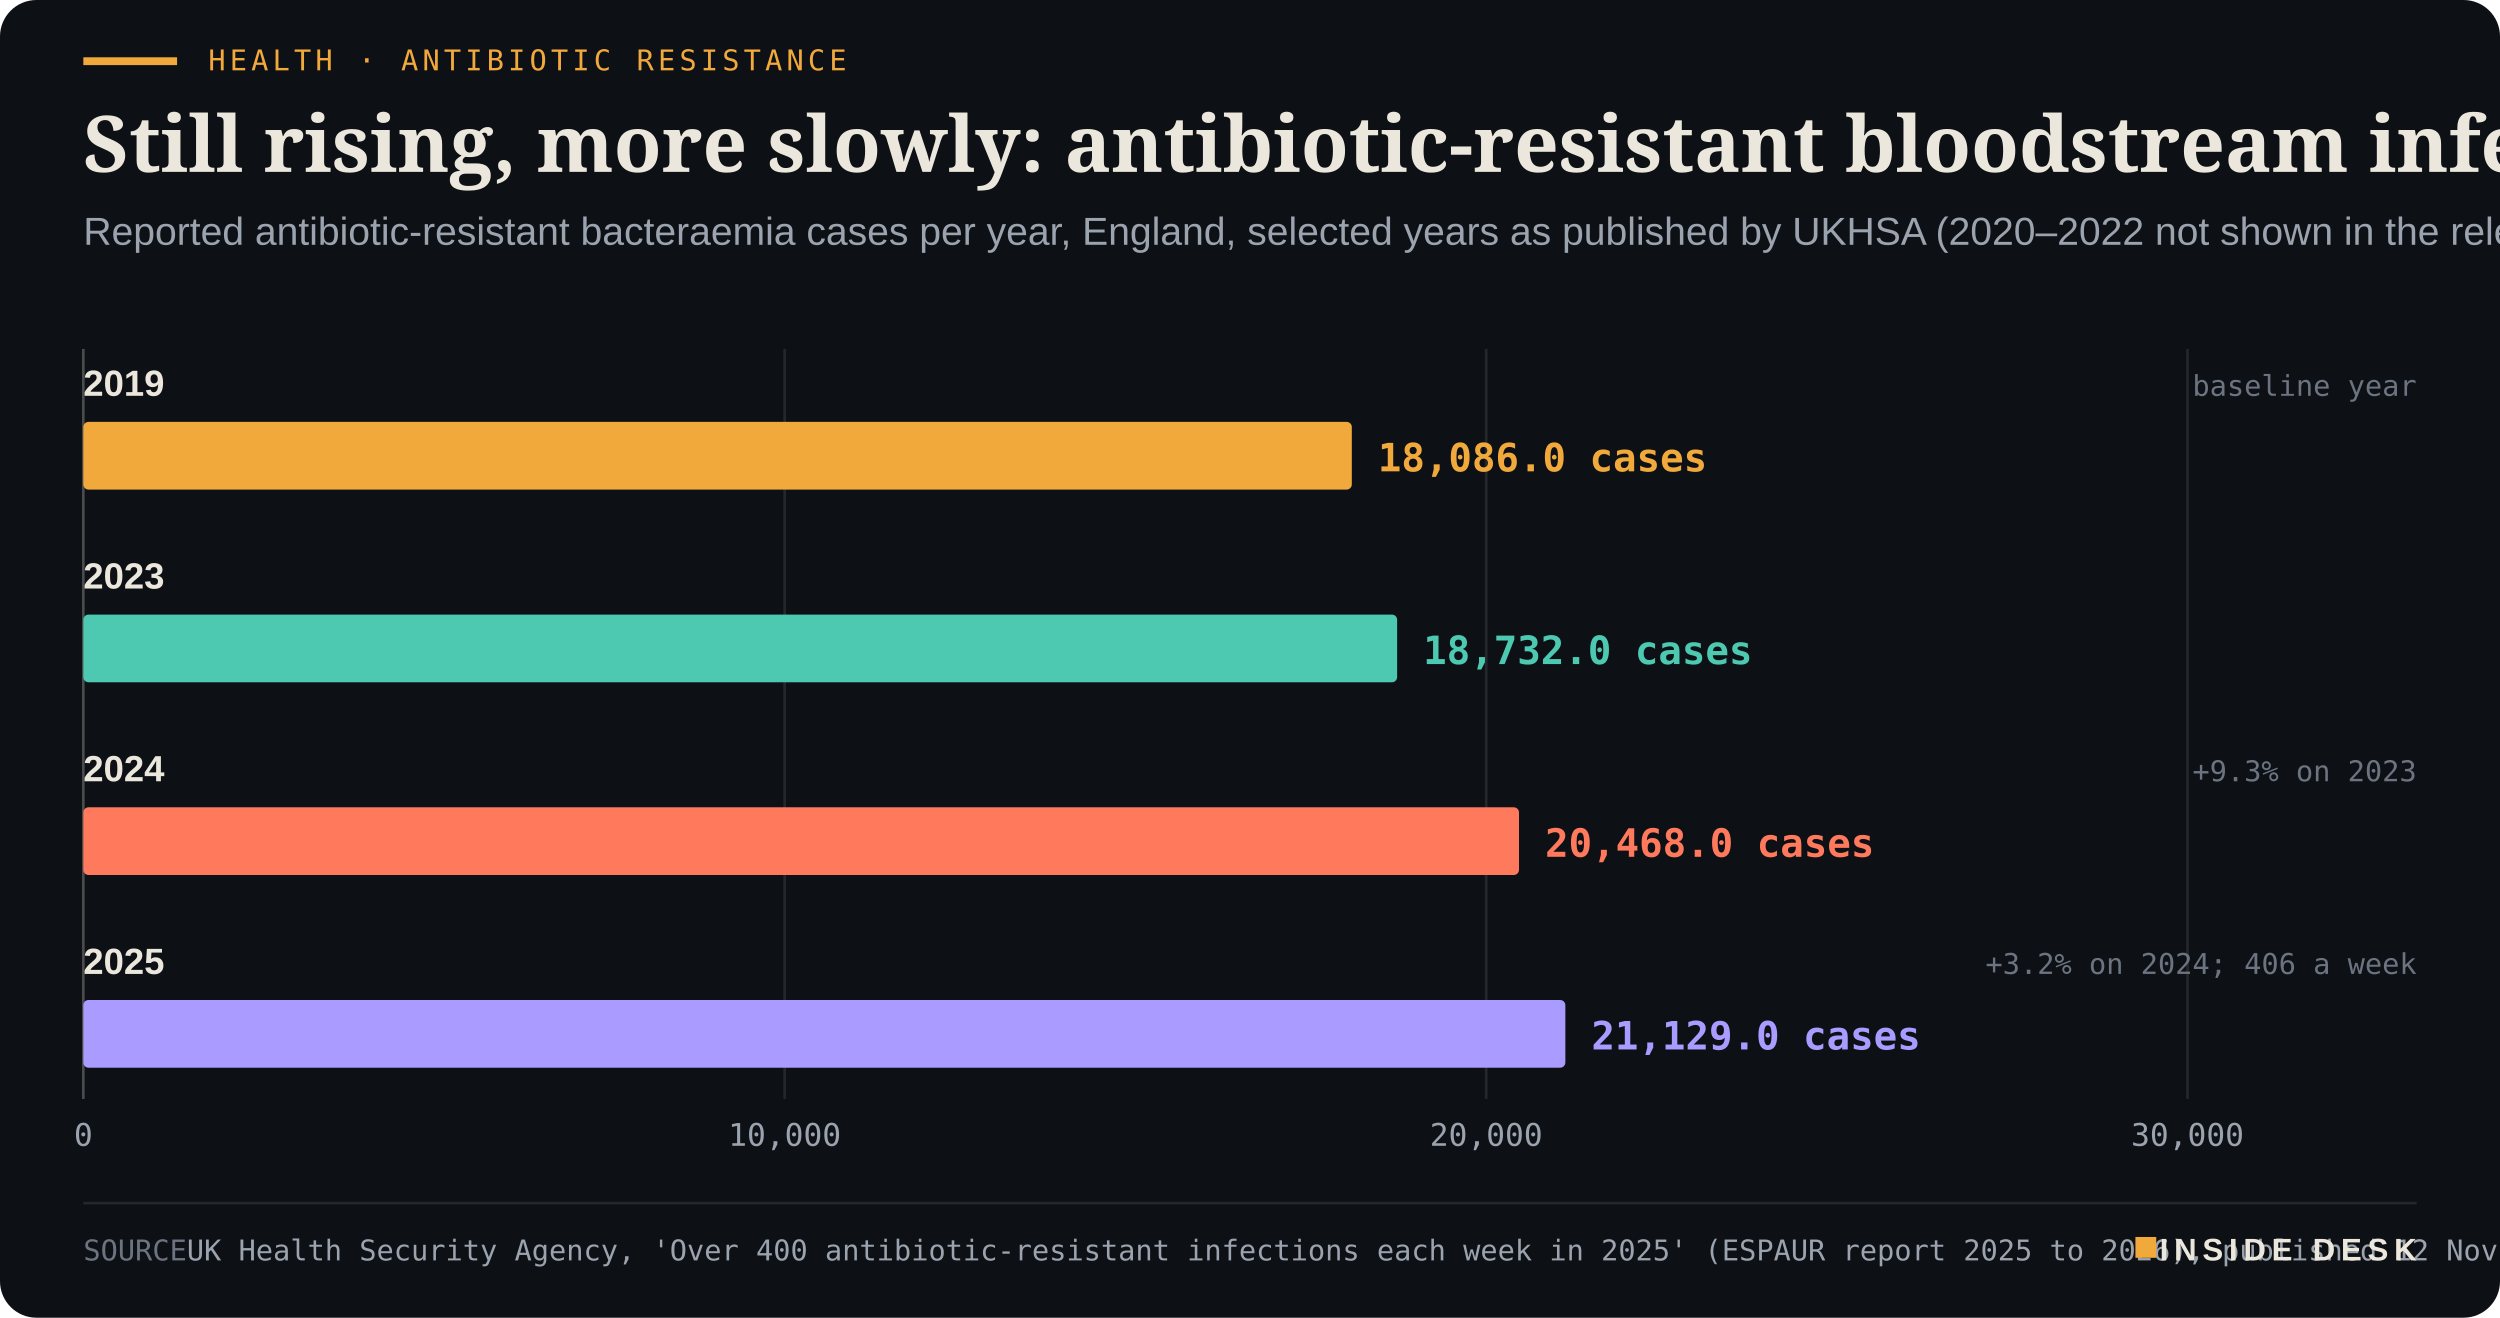
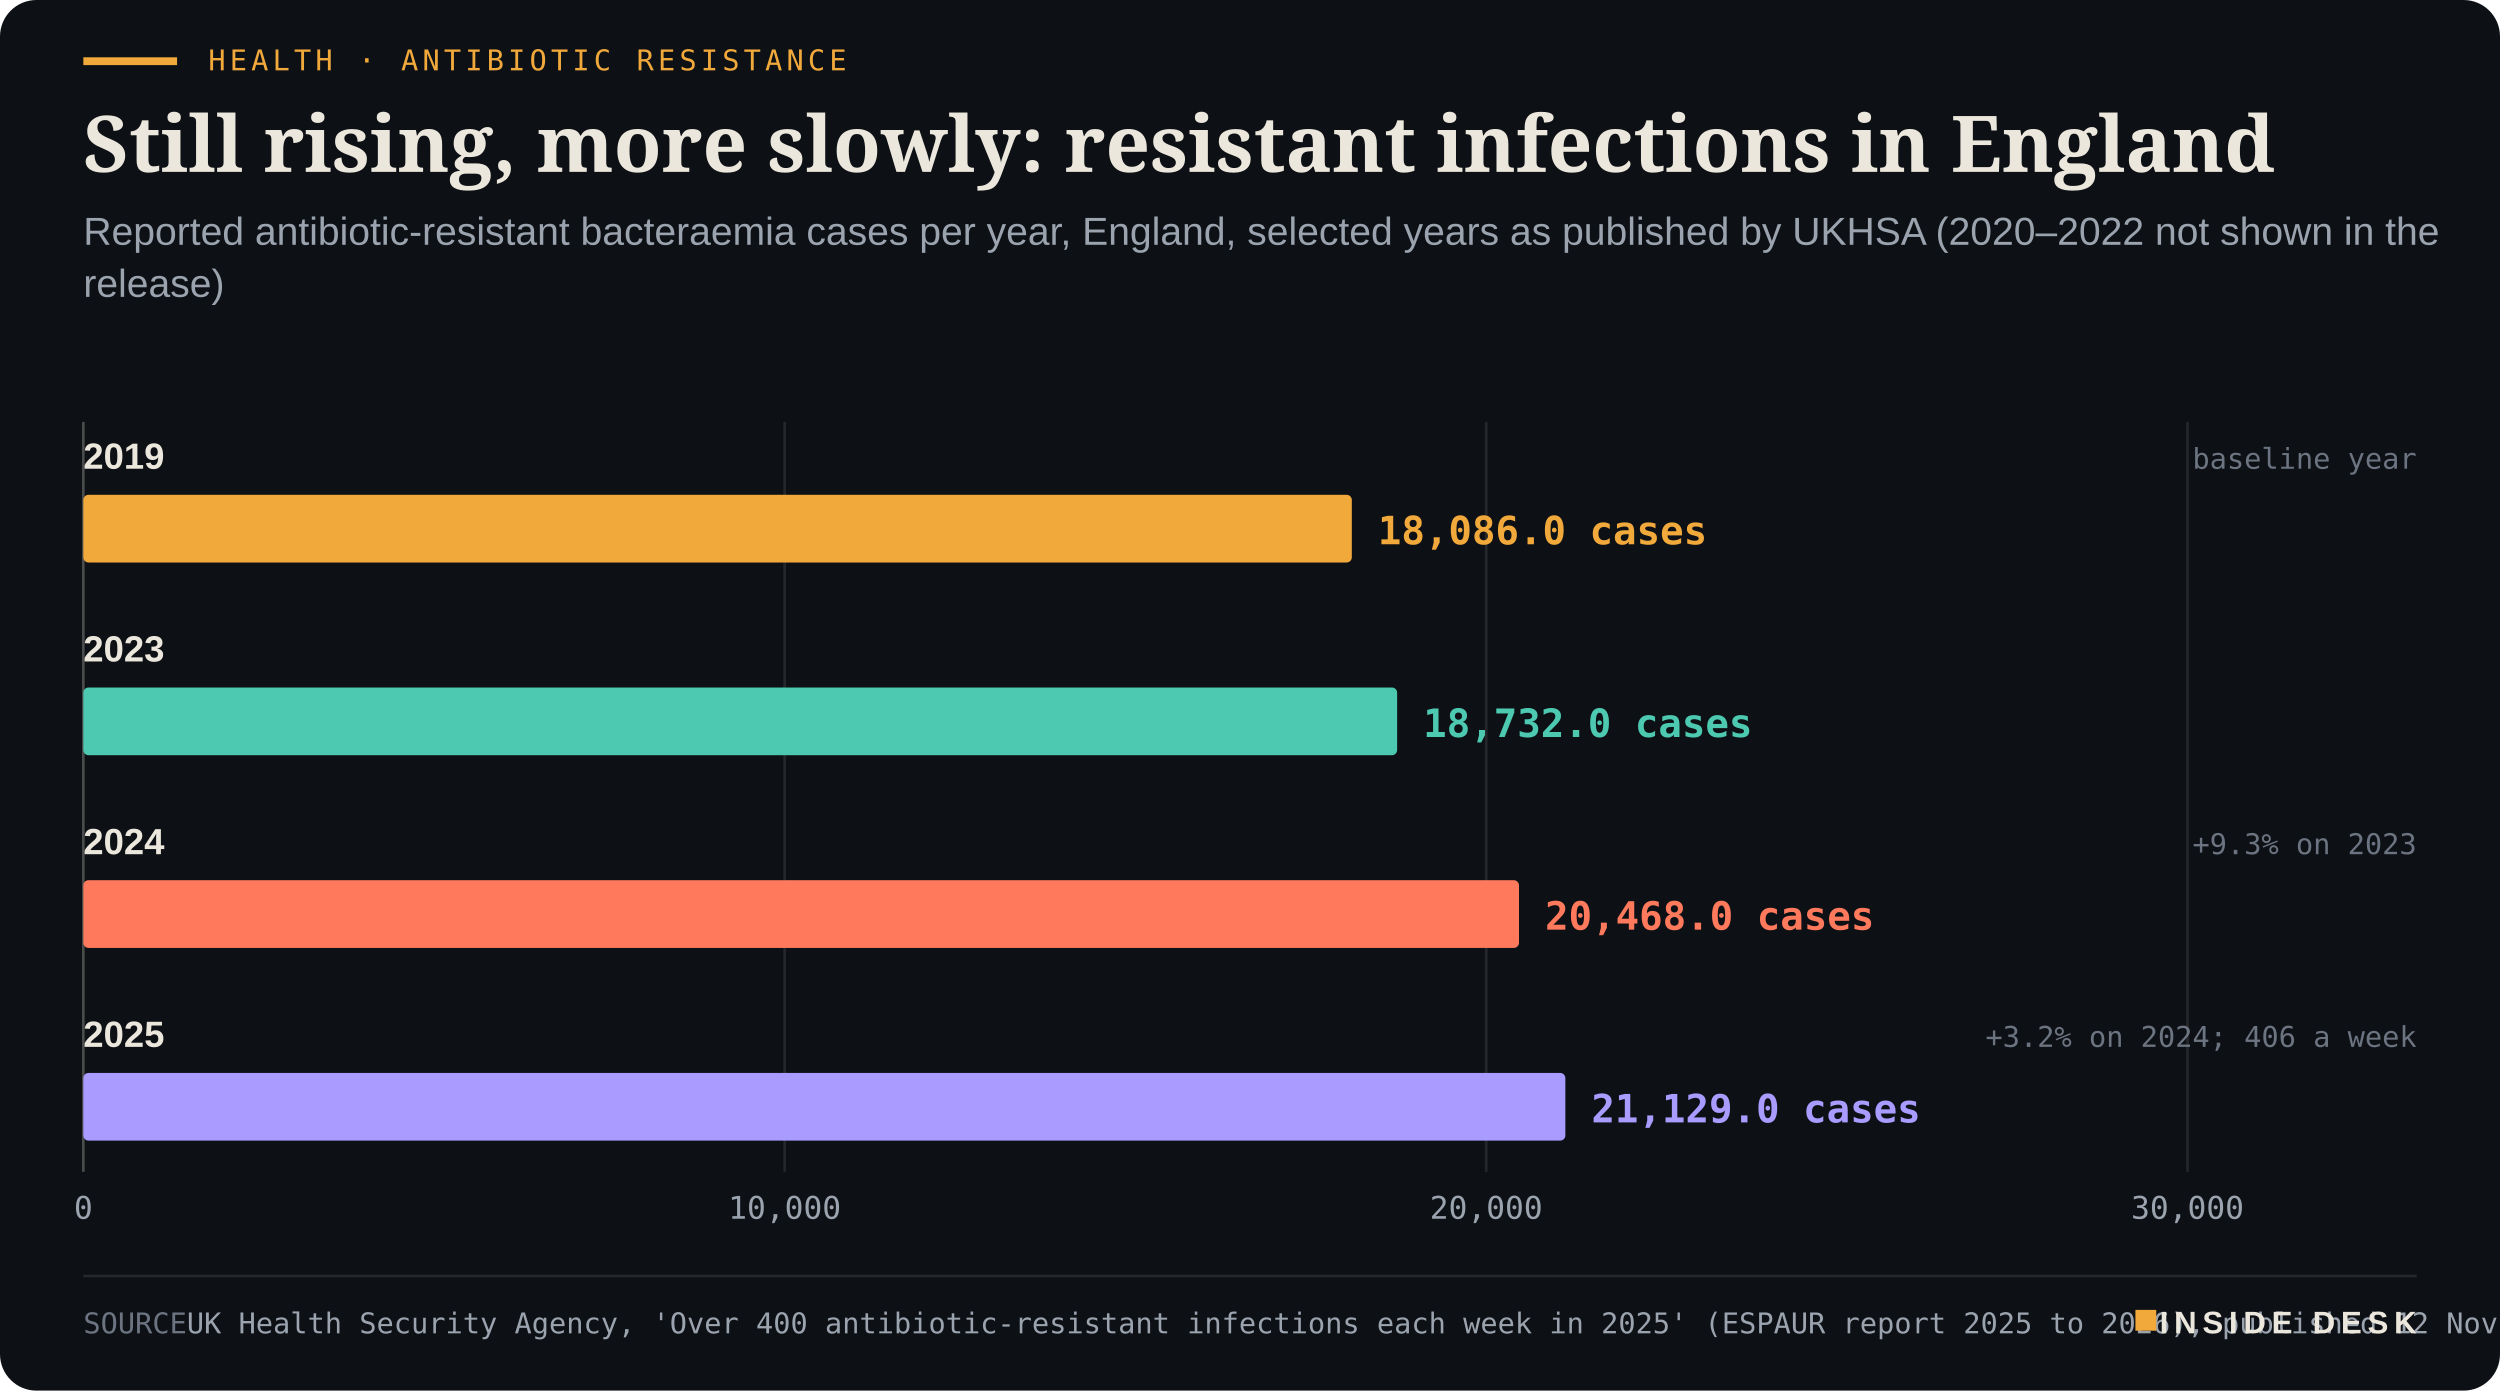
- <svg xmlns="http://www.w3.org/2000/svg" viewBox="0 0 960 506" width="960" height="506" role="img" aria-labelledby="amr-england-13nov-t amr-england-13nov-d" class="desk-plate" style="max-width:100%;height:auto">
+ <svg xmlns="http://www.w3.org/2000/svg" viewBox="0 0 960 534" width="960" height="534" role="img" aria-labelledby="amr-england-13nov-t amr-england-13nov-d" class="desk-plate" style="max-width:100%;height:auto">
  <defs>
    <style>@font-face{font-family:Newsreader;font-weight:600;src:url(../assets/fonts/newsreader-disp.woff2) format("woff2")}@font-face{font-family:"Familjen Grotesk";src:url(../assets/fonts/familjen.woff2) format("woff2")}@font-face{font-family:"JetBrains Mono";src:url(../assets/fonts/jetbrains-mono.woff2) format("woff2")}</style>
    <pattern id="amr-england-13nov-hatch" width="6" height="6" patternUnits="userSpaceOnUse" patternTransform="rotate(45)">
      <rect width="6" height="6" fill="none" />
      <line x1="0" y1="0" x2="0" y2="6" stroke="#F2A93B" stroke-width="2.2" opacity=".9" />
    </pattern>
  </defs>
-   <rect width="960" height="506" rx="14" fill="#0D1015" />
+   <rect width="960" height="534" rx="14" fill="#0D1015" />
  <rect x="32" y="22" width="36" height="3" fill="#F2A93B" />
  <text x="80" y="27" font-family="'JetBrains Mono', ui-monospace, Menlo, Consolas, monospace" font-size="11" letter-spacing="1.6" fill="#F2A93B">HEALTH · ANTIBIOTIC RESISTANCE</text>
-   <text x="32" y="66" font-family="Newsreader, 'Iowan Old Style', Georgia, serif" font-weight="600" font-size="30" fill="#ECE7DC">Still rising, more slowly: antibiotic-resistant bloodstream infections in England</text>
-   <text x="32" y="94" font-family="'Familjen Grotesk', 'Helvetica Neue', Arial, sans-serif" font-size="15" fill="#9AA3AE">Reported antibiotic-resistant bacteraemia cases per year, England, selected years as published by UKHSA (2020–2022 not shown in the release)</text>
-   <line x1="32.0" x2="32.0" y1="134" y2="422" stroke="rgba(236,231,220,0.28)" />
-   <text x="32.0" y="440" text-anchor="middle" font-family="'JetBrains Mono', ui-monospace, Menlo, Consolas, monospace" font-size="12" fill="#9AA3AE">0</text>
-   <line x1="301.3" x2="301.3" y1="134" y2="422" stroke="rgba(236,231,220,0.11)" />
-   <text x="301.3" y="440" text-anchor="middle" font-family="'JetBrains Mono', ui-monospace, Menlo, Consolas, monospace" font-size="12" fill="#9AA3AE">10,000</text>
-   <line x1="570.7" x2="570.7" y1="134" y2="422" stroke="rgba(236,231,220,0.11)" />
-   <text x="570.7" y="440" text-anchor="middle" font-family="'JetBrains Mono', ui-monospace, Menlo, Consolas, monospace" font-size="12" fill="#9AA3AE">20,000</text>
-   <line x1="840.0" x2="840.0" y1="134" y2="422" stroke="rgba(236,231,220,0.11)" />
-   <text x="840.0" y="440" text-anchor="middle" font-family="'JetBrains Mono', ui-monospace, Menlo, Consolas, monospace" font-size="12" fill="#9AA3AE">30,000</text>
-   <text x="32" y="152" font-family="'Familjen Grotesk', 'Helvetica Neue', Arial, sans-serif" font-weight="700" font-size="14" fill="#ECE7DC">2019</text>
-   <text x="928" y="152" text-anchor="end" font-family="'JetBrains Mono', ui-monospace, Menlo, Consolas, monospace" font-size="11" fill="#6B7480">baseline year</text>
-   <rect x="32" y="162" width="487.1" height="26" rx="2" fill="#F2A93B" />
-   <text x="529.1" y="181" font-family="'JetBrains Mono', ui-monospace, Menlo, Consolas, monospace" font-weight="600" font-size="15" fill="#F2A93B">18,086.0 cases</text>
-   <text x="32" y="226" font-family="'Familjen Grotesk', 'Helvetica Neue', Arial, sans-serif" font-weight="700" font-size="14" fill="#ECE7DC">2023</text>
-   <rect x="32" y="236" width="504.5" height="26" rx="2" fill="#4CC9B0" />
-   <text x="546.5" y="255" font-family="'JetBrains Mono', ui-monospace, Menlo, Consolas, monospace" font-weight="600" font-size="15" fill="#4CC9B0">18,732.0 cases</text>
-   <text x="32" y="300" font-family="'Familjen Grotesk', 'Helvetica Neue', Arial, sans-serif" font-weight="700" font-size="14" fill="#ECE7DC">2024</text>
-   <text x="928" y="300" text-anchor="end" font-family="'JetBrains Mono', ui-monospace, Menlo, Consolas, monospace" font-size="11" fill="#6B7480">+9.3% on 2023</text>
-   <rect x="32" y="310" width="551.3" height="26" rx="2" fill="#FF7A5C" />
-   <text x="593.3" y="329" font-family="'JetBrains Mono', ui-monospace, Menlo, Consolas, monospace" font-weight="600" font-size="15" fill="#FF7A5C">20,468.0 cases</text>
-   <text x="32" y="374" font-family="'Familjen Grotesk', 'Helvetica Neue', Arial, sans-serif" font-weight="700" font-size="14" fill="#ECE7DC">2025</text>
-   <text x="928" y="374" text-anchor="end" font-family="'JetBrains Mono', ui-monospace, Menlo, Consolas, monospace" font-size="11" fill="#6B7480">+3.2% on 2024; 406 a week</text>
-   <rect x="32" y="384" width="569.1" height="26" rx="2" fill="#A99BFF" />
-   <text x="611.1" y="403" font-family="'JetBrains Mono', ui-monospace, Menlo, Consolas, monospace" font-weight="600" font-size="15" fill="#A99BFF">21,129.0 cases</text>
-   <line x1="32" x2="928" y1="462" y2="462" stroke="rgba(236,231,220,0.11)" />
-   <text x="32" y="484" font-family="'JetBrains Mono', ui-monospace, Menlo, Consolas, monospace" font-size="11" fill="#9AA3AE">
+   <text x="32" y="66" font-family="Newsreader, 'Iowan Old Style', Georgia, serif" font-weight="600" font-size="30" fill="#ECE7DC">Still rising, more slowly: resistant infections in England</text>
+   <text x="32" y="94" font-family="'Familjen Grotesk', 'Helvetica Neue', Arial, sans-serif" font-size="15" fill="#9AA3AE">Reported antibiotic-resistant bacteraemia cases per year, England, selected years as published by UKHSA (2020–2022 not shown in the</text>
+   <text x="32" y="114" font-family="'Familjen Grotesk', 'Helvetica Neue', Arial, sans-serif" font-size="15" fill="#9AA3AE">release)</text>
+   <line x1="32.0" x2="32.0" y1="162" y2="450" stroke="rgba(236,231,220,0.28)" />
+   <text x="32.0" y="468" text-anchor="middle" font-family="'JetBrains Mono', ui-monospace, Menlo, Consolas, monospace" font-size="12" fill="#9AA3AE">0</text>
+   <line x1="301.3" x2="301.3" y1="162" y2="450" stroke="rgba(236,231,220,0.11)" />
+   <text x="301.3" y="468" text-anchor="middle" font-family="'JetBrains Mono', ui-monospace, Menlo, Consolas, monospace" font-size="12" fill="#9AA3AE">10,000</text>
+   <line x1="570.7" x2="570.7" y1="162" y2="450" stroke="rgba(236,231,220,0.11)" />
+   <text x="570.7" y="468" text-anchor="middle" font-family="'JetBrains Mono', ui-monospace, Menlo, Consolas, monospace" font-size="12" fill="#9AA3AE">20,000</text>
+   <line x1="840.0" x2="840.0" y1="162" y2="450" stroke="rgba(236,231,220,0.11)" />
+   <text x="840.0" y="468" text-anchor="middle" font-family="'JetBrains Mono', ui-monospace, Menlo, Consolas, monospace" font-size="12" fill="#9AA3AE">30,000</text>
+   <text x="32" y="180" font-family="'Familjen Grotesk', 'Helvetica Neue', Arial, sans-serif" font-weight="700" font-size="14" fill="#ECE7DC">2019</text>
+   <text x="928" y="180" text-anchor="end" font-family="'JetBrains Mono', ui-monospace, Menlo, Consolas, monospace" font-size="11" fill="#6B7480">baseline year</text>
+   <rect x="32" y="190" width="487.1" height="26" rx="2" fill="#F2A93B" />
+   <text x="529.1" y="209" font-family="'JetBrains Mono', ui-monospace, Menlo, Consolas, monospace" font-weight="600" font-size="15" fill="#F2A93B">18,086.0 cases</text>
+   <text x="32" y="254" font-family="'Familjen Grotesk', 'Helvetica Neue', Arial, sans-serif" font-weight="700" font-size="14" fill="#ECE7DC">2023</text>
+   <rect x="32" y="264" width="504.5" height="26" rx="2" fill="#4CC9B0" />
+   <text x="546.5" y="283" font-family="'JetBrains Mono', ui-monospace, Menlo, Consolas, monospace" font-weight="600" font-size="15" fill="#4CC9B0">18,732.0 cases</text>
+   <text x="32" y="328" font-family="'Familjen Grotesk', 'Helvetica Neue', Arial, sans-serif" font-weight="700" font-size="14" fill="#ECE7DC">2024</text>
+   <text x="928" y="328" text-anchor="end" font-family="'JetBrains Mono', ui-monospace, Menlo, Consolas, monospace" font-size="11" fill="#6B7480">+9.3% on 2023</text>
+   <rect x="32" y="338" width="551.3" height="26" rx="2" fill="#FF7A5C" />
+   <text x="593.3" y="357" font-family="'JetBrains Mono', ui-monospace, Menlo, Consolas, monospace" font-weight="600" font-size="15" fill="#FF7A5C">20,468.0 cases</text>
+   <text x="32" y="402" font-family="'Familjen Grotesk', 'Helvetica Neue', Arial, sans-serif" font-weight="700" font-size="14" fill="#ECE7DC">2025</text>
+   <text x="928" y="402" text-anchor="end" font-family="'JetBrains Mono', ui-monospace, Menlo, Consolas, monospace" font-size="11" fill="#6B7480">+3.2% on 2024; 406 a week</text>
+   <rect x="32" y="412" width="569.1" height="26" rx="2" fill="#A99BFF" />
+   <text x="611.1" y="431" font-family="'JetBrains Mono', ui-monospace, Menlo, Consolas, monospace" font-weight="600" font-size="15" fill="#A99BFF">21,129.0 cases</text>
+   <line x1="32" x2="928" y1="490" y2="490" stroke="rgba(236,231,220,0.11)" />
+   <text x="32" y="512" font-family="'JetBrains Mono', ui-monospace, Menlo, Consolas, monospace" font-size="11" fill="#9AA3AE">
    <tspan fill="#6B7480">SOURCE </tspan>UK Health Security Agency, 'Over 400 antibiotic-resistant infections each week in 2025' (ESPAUR report 2025 to 2026), published 12 Nov 2026; retrieved 13 Nov 2026 · Contains public sector information licensed under the Open Government Licence v3.0</text>
-   <rect x="820" y="475" width="8" height="8" fill="#F2A93B" />
-   <text x="928" y="484" text-anchor="end" font-family="'Familjen Grotesk', 'Helvetica Neue', Arial, sans-serif" font-weight="700" font-size="12" letter-spacing="2.2" fill="#ECE7DC">INSIDE DESK</text>
+   <rect x="820" y="503" width="8" height="8" fill="#F2A93B" />
+   <text x="928" y="512" text-anchor="end" font-family="'Familjen Grotesk', 'Helvetica Neue', Arial, sans-serif" font-weight="700" font-size="12" letter-spacing="2.2" fill="#ECE7DC">INSIDE DESK</text>
</svg>
